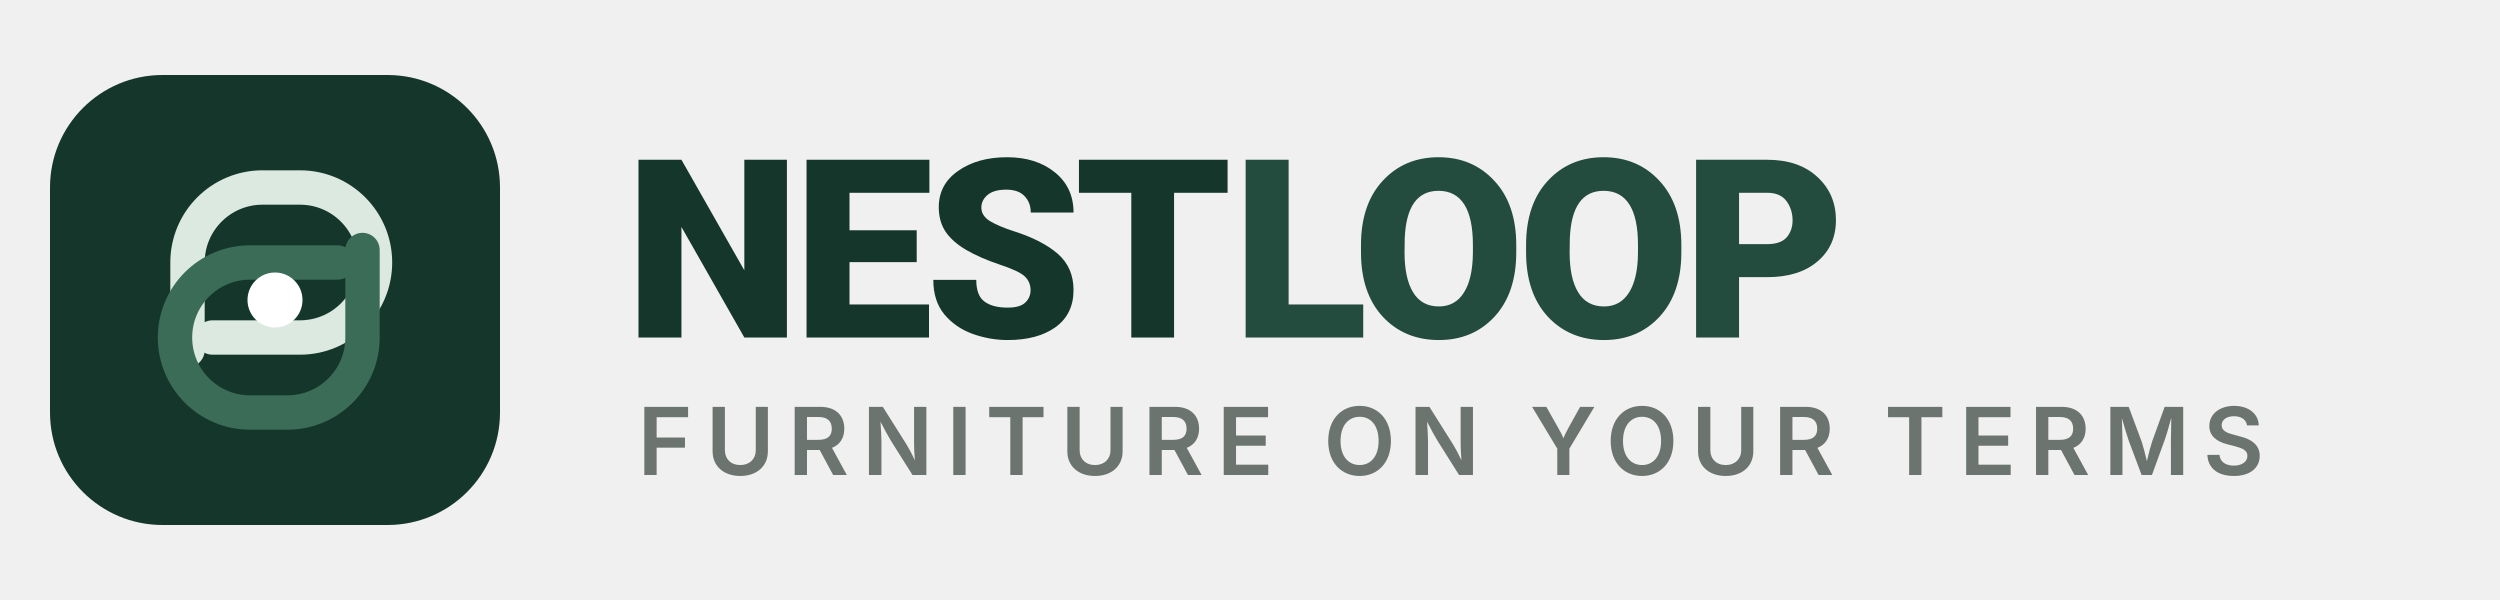
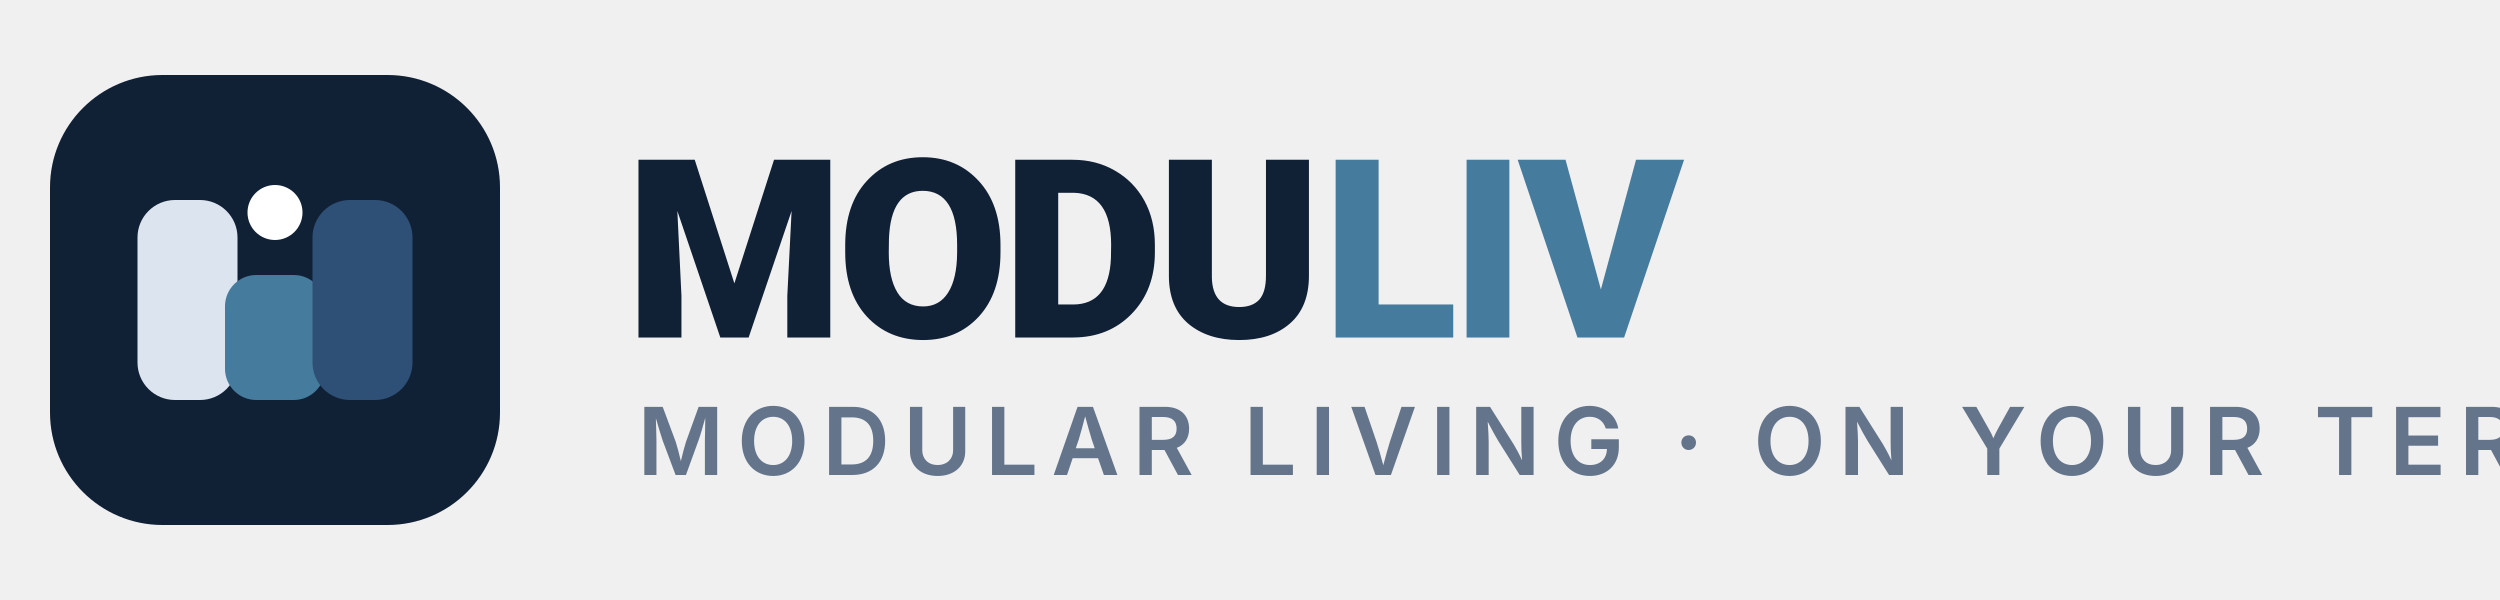
<svg xmlns="http://www.w3.org/2000/svg" viewBox="0 0 200 48" width="200" height="48" fill="none">
  <g transform="translate(4, 6)">
-     <rect width="36" height="36" rx="9" fill="#15372B" />
-     <path d="M11 22V15C11 11.686 13.686 9 17 9H20C23.314 9 26 11.686 26 15C26 18.314 23.314 21 20 21H13" stroke="#DCE9E1" stroke-width="2.75" stroke-linecap="round" stroke-linejoin="round" />
-     <path d="M25 14V21C25 24.314 22.314 27 19 27H16C12.686 27 10 24.314 10 21C10 17.686 12.686 15 16 15H23" stroke="#3B6C58" stroke-width="2.75" stroke-linecap="round" stroke-linejoin="round" />
-     <circle cx="18" cy="18" r="2.2" fill="#FFFFFF" />
+     <rect width="36" height="36" rx="9" fill="#102035" />
+     <rect x="7" y="10" width="8" height="16" rx="3" fill="#DCE5EF" />
+     <rect x="14" y="16" width="8" height="10" rx="2.5" fill="#457B9D" />
+     <rect x="21" y="10" width="8" height="16" rx="3" fill="#2E5077" />
+     <circle cx="18" cy="11" r="2.2" fill="#FFFFFF" />
  </g>
-   <text x="50" y="27" font-family="'Plus Jakarta Sans', 'Manrope', -apple-system, BlinkMacSystemFont, 'Segoe UI', Roboto, sans-serif" font-weight="800" font-size="20" letter-spacing="-0.03em" fill="#15372B">NEST<tspan fill="#234C3E">LOOP</tspan>
+   <text x="50" y="27" font-family="'Plus Jakarta Sans', 'Manrope', -apple-system, BlinkMacSystemFont, 'Segoe UI', Roboto, sans-serif" font-weight="800" font-size="20" letter-spacing="-0.03em" fill="#102035">MODU<tspan fill="#457B9D">LIV</tspan>
  </text>
-   <text x="51" y="38" font-family="'Inter', -apple-system, BlinkMacSystemFont, 'Segoe UI', Roboto, sans-serif" font-weight="600" font-size="7.5" letter-spacing="0.14em" fill="#6B746E">FURNITURE ON YOUR TERMS</text>
+   <text x="51" y="38" font-family="'Inter', -apple-system, BlinkMacSystemFont, 'Segoe UI', Roboto, sans-serif" font-weight="600" font-size="7.5" letter-spacing="0.14em" fill="#64748B">MODULAR LIVING · ON YOUR TERMS</text>
</svg>
